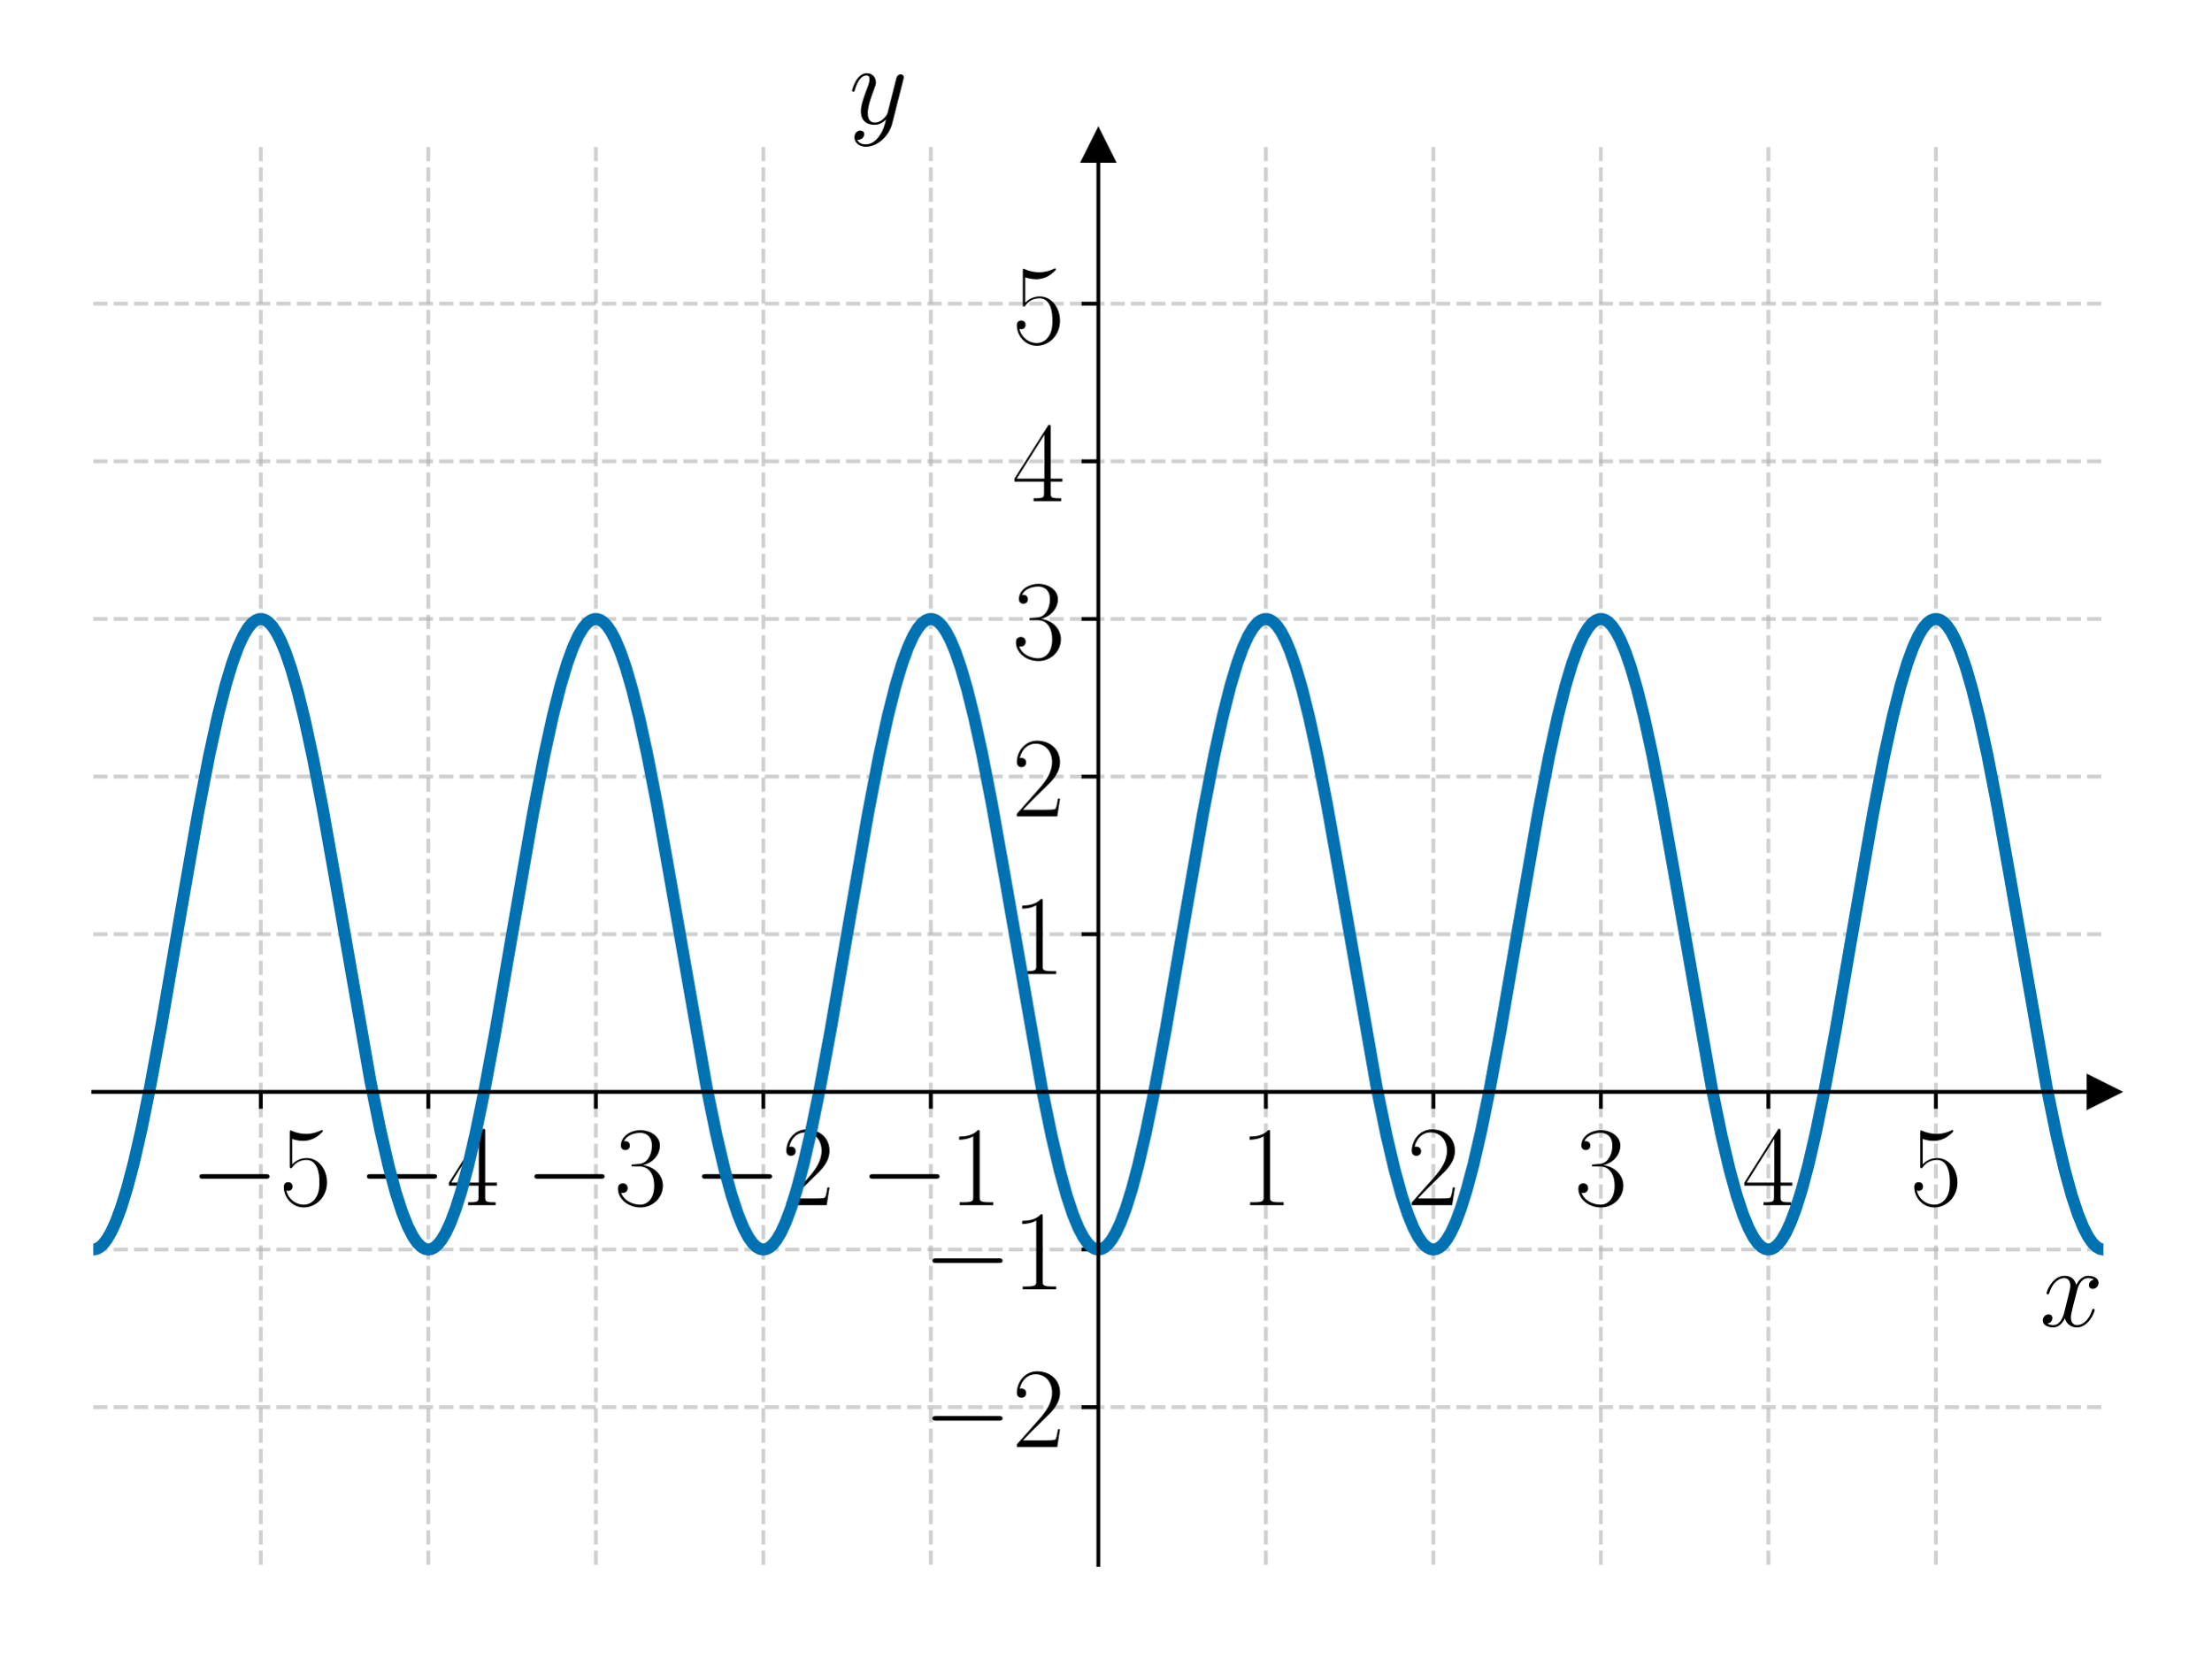
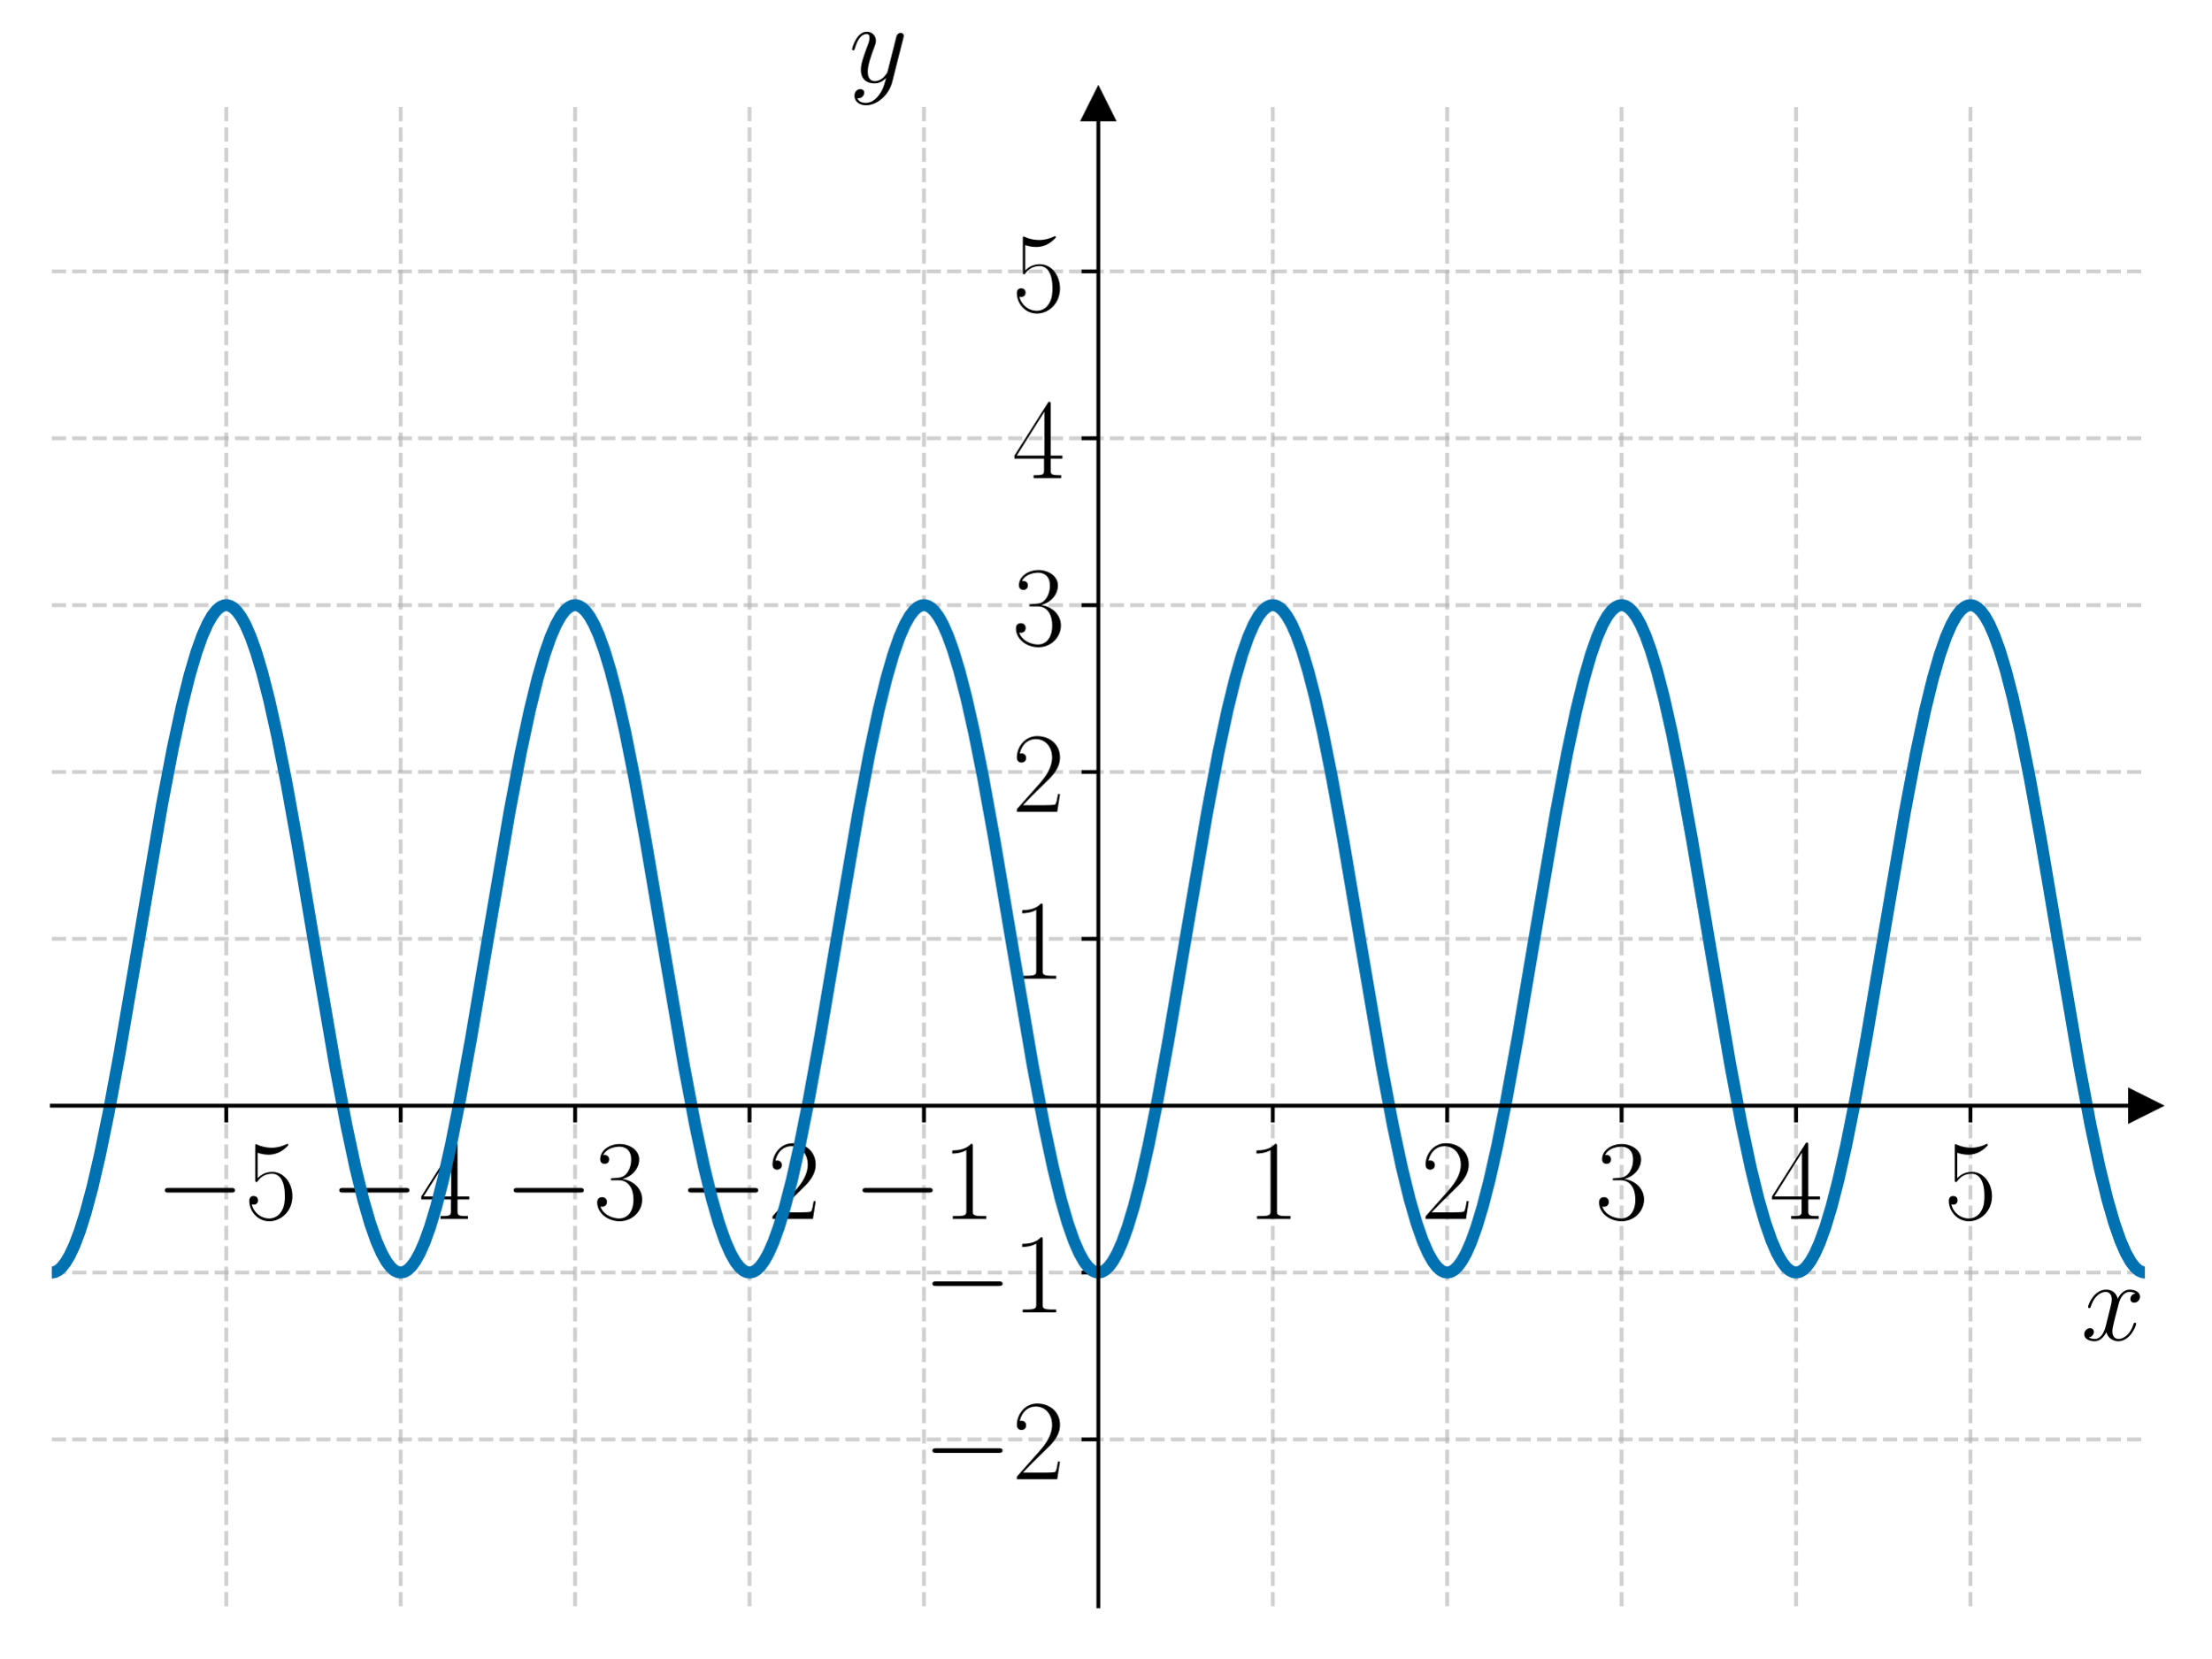
<svg xmlns="http://www.w3.org/2000/svg" xmlns:xlink="http://www.w3.org/1999/xlink" width="460.8pt" height="345.6pt" viewBox="0 0 460.8 345.6" version="1.1">
  <defs>
    <style type="text/css">*{stroke-linejoin: round; stroke-linecap: butt}</style>
  </defs>
  <g id="figure_1">
    <g id="patch_1">
      <path d="M 0 345.6  L 460.8 345.6  L 460.8 0  L 0 0  L 0 345.6  z " style="fill: none" />
    </g>
    <g id="axes_1">
      <g id="patch_2">
-         <path d="M 19.44 326.16  L 438.36 326.16  L 438.36 30.428  L 19.44 30.428  L 19.44 326.16  z " style="fill: none" />
+         <path d="M 10.8 334.8  L 447 334.8  L 447 21.788  L 10.8 21.788  L 10.8 334.8  z " style="fill: none" />
      </g>
      <g id="matplotlib.axis_1">
        <g id="xtick_1">
          <g id="line2d_1">
-             <path d="M 54.35 326.16  L 54.35 30.428  " clip-path="url(#pf8b7d1bef6)" style="fill: none; stroke-dasharray: 2.96,1.28; stroke-dashoffset: 0; stroke: #b0b0b0; stroke-opacity: 0.6; stroke-width: 0.8" />
+             <path d="M 47.15 334.8  L 47.15 21.788  " clip-path="url(#p9b6ab9b167)" style="fill: none; stroke-dasharray: 2.96,1.28; stroke-dashoffset: 0; stroke: #b0b0b0; stroke-opacity: 0.6; stroke-width: 0.8" />
          </g>
          <g id="line2d_2">
            <defs>
-               <path id="m95e0063b6a" d="M 0 0  L 0 3.5  " style="stroke: #000000; stroke-width: 0.8" />
+               <path id="m0a8a8c9615" d="M 0 0  L 0 3.5  " style="stroke: #000000; stroke-width: 0.8" />
            </defs>
            <g>
-               <use xlink:href="#m95e0063b6a" x="54.35" y="227.583" style="stroke: #000000; stroke-width: 0.8" />
+               <use xlink:href="#m0a8a8c9615" x="47.15" y="230.463" style="stroke: #000000; stroke-width: 0.8" />
            </g>
          </g>
          <g id="text_1">
-             <g transform="translate(39.56865 251.1869) scale(0.24 -0.24)">
+             <g transform="translate(32.36865 254.0669) scale(0.24 -0.24)">
              <defs>
                <path id="CMSY10-0" d="M 4218 1472  C 4326 1472 4442 1472 4442 1600  C 4442 1728 4326 1728 4218 1728  L 755 1728  C 646 1728 531 1728 531 1600  C 531 1472 646 1472 755 1472  L 4218 1472  z " transform="scale(0.015625)" />
                <path id="CMR17-35" d="M 730 3692  C 794 3666 1056 3584 1325 3584  C 1920 3584 2246 3911 2432 4100  C 2432 4157 2432 4192 2394 4192  C 2387 4192 2374 4192 2323 4163  C 2099 4058 1837 3973 1517 3973  C 1325 3973 1037 3999 723 4139  C 653 4171 640 4171 634 4171  C 602 4171 595 4164 595 4037  L 595 2203  C 595 2089 595 2057 659 2057  C 691 2057 704 2070 736 2114  C 941 2401 1222 2522 1542 2522  C 1766 2522 2246 2382 2246 1289  C 2246 1085 2246 715 2054 421  C 1894 159 1645 25 1370 25  C 947 25 518 320 403 814  C 429 807 480 795 506 795  C 589 795 749 840 749 1038  C 749 1210 627 1280 506 1280  C 358 1280 262 1190 262 1011  C 262 454 704 -128 1382 -128  C 2042 -128 2669 440 2669 1264  C 2669 2030 2170 2624 1549 2624  C 1222 2624 947 2503 730 2274  L 730 3692  z " transform="scale(0.015625)" />
              </defs>
              <use xlink:href="#CMSY10-0" transform="scale(0.996264)" />
              <use xlink:href="#CMR17-35" transform="translate(77.48747 0) scale(0.996264)" />
            </g>
          </g>
        </g>
        <g id="xtick_2">
          <g id="line2d_3">
-             <path d="M 89.26 326.16  L 89.26 30.428  " clip-path="url(#pf8b7d1bef6)" style="fill: none; stroke-dasharray: 2.96,1.28; stroke-dashoffset: 0; stroke: #b0b0b0; stroke-opacity: 0.6; stroke-width: 0.8" />
+             <path d="M 83.5 334.8  L 83.5 21.788  " clip-path="url(#p9b6ab9b167)" style="fill: none; stroke-dasharray: 2.96,1.28; stroke-dashoffset: 0; stroke: #b0b0b0; stroke-opacity: 0.6; stroke-width: 0.8" />
          </g>
          <g id="line2d_4">
            <g>
-               <use xlink:href="#m95e0063b6a" x="89.26" y="227.583" style="stroke: #000000; stroke-width: 0.8" />
+               <use xlink:href="#m0a8a8c9615" x="83.5" y="230.463" style="stroke: #000000; stroke-width: 0.8" />
            </g>
          </g>
          <g id="text_2">
-             <g transform="translate(74.47865 251.1869) scale(0.24 -0.24)">
+             <g transform="translate(68.71865 254.0669) scale(0.24 -0.24)">
              <defs>
                <path id="CMR17-34" d="M 2150 4122  C 2150 4256 2144 4256 2029 4256  L 128 1254  L 128 1088  L 1779 1088  L 1779 457  C 1779 224 1766 160 1318 160  L 1197 160  L 1197 0  C 1402 0 1747 0 1965 0  C 2182 0 2528 0 2733 0  L 2733 160  L 2611 160  C 2163 160 2150 224 2150 457  L 2150 1088  L 2803 1088  L 2803 1254  L 2150 1254  L 2150 4122  z M 1798 3703  L 1798 1254  L 256 1254  L 1798 3703  z " transform="scale(0.015625)" />
              </defs>
              <use xlink:href="#CMSY10-0" transform="scale(0.996264)" />
              <use xlink:href="#CMR17-34" transform="translate(77.48747 0) scale(0.996264)" />
            </g>
          </g>
        </g>
        <g id="xtick_3">
          <g id="line2d_5">
-             <path d="M 124.17 326.16  L 124.17 30.428  " clip-path="url(#pf8b7d1bef6)" style="fill: none; stroke-dasharray: 2.96,1.28; stroke-dashoffset: 0; stroke: #b0b0b0; stroke-opacity: 0.6; stroke-width: 0.8" />
+             <path d="M 119.85 334.8  L 119.85 21.788  " clip-path="url(#p9b6ab9b167)" style="fill: none; stroke-dasharray: 2.96,1.28; stroke-dashoffset: 0; stroke: #b0b0b0; stroke-opacity: 0.6; stroke-width: 0.8" />
          </g>
          <g id="line2d_6">
            <g>
-               <use xlink:href="#m95e0063b6a" x="124.17" y="227.583" style="stroke: #000000; stroke-width: 0.8" />
+               <use xlink:href="#m0a8a8c9615" x="119.85" y="230.463" style="stroke: #000000; stroke-width: 0.8" />
            </g>
          </g>
          <g id="text_3">
-             <g transform="translate(109.3886 251.1869) scale(0.24 -0.24)">
+             <g transform="translate(105.0686 254.0669) scale(0.24 -0.24)">
              <defs>
                <path id="CMR17-33" d="M 1414 2157  C 1984 2157 2234 1662 2234 1090  C 2234 320 1824 25 1453 25  C 1114 25 563 194 390 693  C 422 680 454 680 486 680  C 640 680 755 782 755 948  C 755 1133 614 1216 486 1216  C 378 1216 211 1165 211 926  C 211 335 787 -128 1466 -128  C 2176 -128 2720 430 2720 1085  C 2720 1707 2208 2157 1600 2227  C 2086 2328 2554 2756 2554 3329  C 2554 3820 2048 4179 1472 4179  C 890 4179 378 3829 378 3329  C 378 3110 544 3072 627 3072  C 762 3072 877 3155 877 3321  C 877 3486 762 3569 627 3569  C 602 3569 570 3569 544 3557  C 730 3959 1235 4032 1459 4032  C 1683 4032 2106 3925 2106 3320  C 2106 3143 2080 2828 1862 2550  C 1670 2304 1453 2304 1242 2284  C 1210 2284 1062 2269 1037 2269  C 992 2263 966 2257 966 2208  C 966 2163 973 2157 1101 2157  L 1414 2157  z " transform="scale(0.015625)" />
              </defs>
              <use xlink:href="#CMSY10-0" transform="scale(0.996264)" />
              <use xlink:href="#CMR17-33" transform="translate(77.48747 0) scale(0.996264)" />
            </g>
          </g>
        </g>
        <g id="xtick_4">
          <g id="line2d_7">
-             <path d="M 159.08 326.16  L 159.08 30.428  " clip-path="url(#pf8b7d1bef6)" style="fill: none; stroke-dasharray: 2.96,1.28; stroke-dashoffset: 0; stroke: #b0b0b0; stroke-opacity: 0.6; stroke-width: 0.8" />
+             <path d="M 156.2 334.8  L 156.2 21.788  " clip-path="url(#p9b6ab9b167)" style="fill: none; stroke-dasharray: 2.96,1.28; stroke-dashoffset: 0; stroke: #b0b0b0; stroke-opacity: 0.6; stroke-width: 0.8" />
          </g>
          <g id="line2d_8">
            <g>
-               <use xlink:href="#m95e0063b6a" x="159.08" y="227.583" style="stroke: #000000; stroke-width: 0.8" />
+               <use xlink:href="#m0a8a8c9615" x="156.2" y="230.463" style="stroke: #000000; stroke-width: 0.8" />
            </g>
          </g>
          <g id="text_4">
-             <g transform="translate(144.2986 251.1869) scale(0.24 -0.24)">
+             <g transform="translate(141.4186 254.0669) scale(0.24 -0.24)">
              <defs>
                <path id="CMR17-32" d="M 2669 989  L 2554 989  C 2490 536 2438 459 2413 420  C 2381 369 1920 369 1830 369  L 602 369  C 832 619 1280 1072 1824 1597  C 2214 1967 2669 2402 2669 3035  C 2669 3790 2067 4224 1395 4224  C 691 4224 262 3604 262 3030  C 262 2780 448 2748 525 2748  C 589 2748 781 2787 781 3010  C 781 3207 614 3264 525 3264  C 486 3264 448 3258 422 3245  C 544 3790 915 4058 1306 4058  C 1862 4058 2227 3617 2227 3035  C 2227 2479 1901 2000 1536 1584  L 262 146  L 262 0  L 2515 0  L 2669 989  z " transform="scale(0.015625)" />
              </defs>
              <use xlink:href="#CMSY10-0" transform="scale(0.996264)" />
              <use xlink:href="#CMR17-32" transform="translate(77.48747 0) scale(0.996264)" />
            </g>
          </g>
        </g>
        <g id="xtick_5">
          <g id="line2d_9">
-             <path d="M 193.99 326.16  L 193.99 30.428  " clip-path="url(#pf8b7d1bef6)" style="fill: none; stroke-dasharray: 2.96,1.28; stroke-dashoffset: 0; stroke: #b0b0b0; stroke-opacity: 0.6; stroke-width: 0.8" />
+             <path d="M 192.55 334.8  L 192.55 21.788  " clip-path="url(#p9b6ab9b167)" style="fill: none; stroke-dasharray: 2.96,1.28; stroke-dashoffset: 0; stroke: #b0b0b0; stroke-opacity: 0.6; stroke-width: 0.8" />
          </g>
          <g id="line2d_10">
            <g>
-               <use xlink:href="#m95e0063b6a" x="193.99" y="227.583" style="stroke: #000000; stroke-width: 0.8" />
+               <use xlink:href="#m0a8a8c9615" x="192.55" y="230.463" style="stroke: #000000; stroke-width: 0.8" />
            </g>
          </g>
          <g id="text_5">
-             <g transform="translate(179.2086 251.1869) scale(0.24 -0.24)">
+             <g transform="translate(177.7686 254.0669) scale(0.24 -0.24)">
              <defs>
                <path id="CMR17-31" d="M 1702 4058  C 1702 4192 1696 4192 1606 4192  C 1357 3916 979 3827 621 3827  C 602 3827 570 3827 563 3808  C 557 3795 557 3782 557 3648  C 755 3648 1088 3686 1344 3839  L 1344 461  C 1344 236 1331 160 781 160  L 589 160  L 589 0  C 896 0 1216 0 1523 0  C 1830 0 2150 0 2458 0  L 2458 160  L 2266 160  C 1715 160 1702 230 1702 458  L 1702 4058  z " transform="scale(0.015625)" />
              </defs>
              <use xlink:href="#CMSY10-0" transform="scale(0.996264)" />
              <use xlink:href="#CMR17-31" transform="translate(77.48747 0) scale(0.996264)" />
            </g>
          </g>
        </g>
        <g id="xtick_6">
          <g id="line2d_11">
-             <path d="M 263.81 326.16  L 263.81 30.428  " clip-path="url(#pf8b7d1bef6)" style="fill: none; stroke-dasharray: 2.96,1.28; stroke-dashoffset: 0; stroke: #b0b0b0; stroke-opacity: 0.6; stroke-width: 0.8" />
+             <path d="M 265.25 334.8  L 265.25 21.788  " clip-path="url(#p9b6ab9b167)" style="fill: none; stroke-dasharray: 2.96,1.28; stroke-dashoffset: 0; stroke: #b0b0b0; stroke-opacity: 0.6; stroke-width: 0.8" />
          </g>
          <g id="line2d_12">
            <g>
-               <use xlink:href="#m95e0063b6a" x="263.81" y="227.583" style="stroke: #000000; stroke-width: 0.8" />
+               <use xlink:href="#m0a8a8c9615" x="265.25" y="230.463" style="stroke: #000000; stroke-width: 0.8" />
            </g>
          </g>
          <g id="text_6">
-             <g transform="translate(258.3271 251.1869) scale(0.24 -0.24)">
+             <g transform="translate(259.7671 254.0669) scale(0.24 -0.24)">
              <use xlink:href="#CMR17-31" transform="scale(0.996264)" />
            </g>
          </g>
        </g>
        <g id="xtick_7">
          <g id="line2d_13">
-             <path d="M 298.72 326.16  L 298.72 30.428  " clip-path="url(#pf8b7d1bef6)" style="fill: none; stroke-dasharray: 2.96,1.28; stroke-dashoffset: 0; stroke: #b0b0b0; stroke-opacity: 0.6; stroke-width: 0.8" />
+             <path d="M 301.6 334.8  L 301.6 21.788  " clip-path="url(#p9b6ab9b167)" style="fill: none; stroke-dasharray: 2.96,1.28; stroke-dashoffset: 0; stroke: #b0b0b0; stroke-opacity: 0.6; stroke-width: 0.8" />
          </g>
          <g id="line2d_14">
            <g>
-               <use xlink:href="#m95e0063b6a" x="298.72" y="227.583" style="stroke: #000000; stroke-width: 0.8" />
+               <use xlink:href="#m0a8a8c9615" x="301.6" y="230.463" style="stroke: #000000; stroke-width: 0.8" />
            </g>
          </g>
          <g id="text_7">
-             <g transform="translate(293.2371 251.1869) scale(0.24 -0.24)">
+             <g transform="translate(296.1171 254.0669) scale(0.24 -0.24)">
              <use xlink:href="#CMR17-32" transform="scale(0.996264)" />
            </g>
          </g>
        </g>
        <g id="xtick_8">
          <g id="line2d_15">
-             <path d="M 333.63 326.16  L 333.63 30.428  " clip-path="url(#pf8b7d1bef6)" style="fill: none; stroke-dasharray: 2.96,1.28; stroke-dashoffset: 0; stroke: #b0b0b0; stroke-opacity: 0.6; stroke-width: 0.8" />
+             <path d="M 337.95 334.8  L 337.95 21.788  " clip-path="url(#p9b6ab9b167)" style="fill: none; stroke-dasharray: 2.96,1.28; stroke-dashoffset: 0; stroke: #b0b0b0; stroke-opacity: 0.6; stroke-width: 0.8" />
          </g>
          <g id="line2d_16">
            <g>
-               <use xlink:href="#m95e0063b6a" x="333.63" y="227.583" style="stroke: #000000; stroke-width: 0.8" />
+               <use xlink:href="#m0a8a8c9615" x="337.95" y="230.463" style="stroke: #000000; stroke-width: 0.8" />
            </g>
          </g>
          <g id="text_8">
-             <g transform="translate(328.1471 251.1869) scale(0.24 -0.24)">
+             <g transform="translate(332.4671 254.0669) scale(0.24 -0.24)">
              <use xlink:href="#CMR17-33" transform="scale(0.996264)" />
            </g>
          </g>
        </g>
        <g id="xtick_9">
          <g id="line2d_17">
-             <path d="M 368.54 326.16  L 368.54 30.428  " clip-path="url(#pf8b7d1bef6)" style="fill: none; stroke-dasharray: 2.96,1.28; stroke-dashoffset: 0; stroke: #b0b0b0; stroke-opacity: 0.6; stroke-width: 0.8" />
+             <path d="M 374.3 334.8  L 374.3 21.788  " clip-path="url(#p9b6ab9b167)" style="fill: none; stroke-dasharray: 2.96,1.28; stroke-dashoffset: 0; stroke: #b0b0b0; stroke-opacity: 0.6; stroke-width: 0.8" />
          </g>
          <g id="line2d_18">
            <g>
-               <use xlink:href="#m95e0063b6a" x="368.54" y="227.583" style="stroke: #000000; stroke-width: 0.8" />
+               <use xlink:href="#m0a8a8c9615" x="374.3" y="230.463" style="stroke: #000000; stroke-width: 0.8" />
            </g>
          </g>
          <g id="text_9">
-             <g transform="translate(363.0571 251.1869) scale(0.24 -0.24)">
+             <g transform="translate(368.8171 254.0669) scale(0.24 -0.24)">
              <use xlink:href="#CMR17-34" transform="scale(0.996264)" />
            </g>
          </g>
        </g>
        <g id="xtick_10">
          <g id="line2d_19">
-             <path d="M 403.45 326.16  L 403.45 30.428  " clip-path="url(#pf8b7d1bef6)" style="fill: none; stroke-dasharray: 2.96,1.28; stroke-dashoffset: 0; stroke: #b0b0b0; stroke-opacity: 0.6; stroke-width: 0.8" />
+             <path d="M 410.65 334.8  L 410.65 21.788  " clip-path="url(#p9b6ab9b167)" style="fill: none; stroke-dasharray: 2.96,1.28; stroke-dashoffset: 0; stroke: #b0b0b0; stroke-opacity: 0.6; stroke-width: 0.8" />
          </g>
          <g id="line2d_20">
            <g>
-               <use xlink:href="#m95e0063b6a" x="403.45" y="227.583" style="stroke: #000000; stroke-width: 0.8" />
+               <use xlink:href="#m0a8a8c9615" x="410.65" y="230.463" style="stroke: #000000; stroke-width: 0.8" />
            </g>
          </g>
          <g id="text_10">
-             <g transform="translate(397.9671 251.1869) scale(0.24 -0.24)">
+             <g transform="translate(405.1671 254.0669) scale(0.24 -0.24)">
              <use xlink:href="#CMR17-35" transform="scale(0.996264)" />
            </g>
          </g>
        </g>
        <g id="text_11">
-           <g transform="translate(425.0558 276.4421) scale(0.24 -0.24)">
+           <g transform="translate(433.6958 279.3221) scale(0.24 -0.24)">
            <defs>
              <path id="CMMI12-78" d="M 3034 2606  C 2829 2567 2752 2414 2752 2293  C 2752 2139 2874 2088 2963 2088  C 3155 2088 3290 2254 3290 2427  C 3290 2695 2982 2816 2714 2816  C 2323 2816 2106 2433 2048 2312  C 1901 2816 1504 2816 1389 2816  C 736 2816 390 1980 390 1839  C 390 1814 416 1782 461 1782  C 512 1782 525 1820 538 1846  C 755 2555 1184 2689 1370 2689  C 1658 2689 1715 2420 1715 2267  C 1715 2127 1677 1980 1600 1673  L 1382 798  C 1286 415 1101 64 762 64  C 730 64 570 64 435 147  C 666 192 717 383 717 460  C 717 588 621 664 499 664  C 346 664 179 530 179 326  C 179 57 480 -64 755 -64  C 1062 -64 1280 179 1414 441  C 1517 64 1837 -64 2074 -64  C 2726 -64 3072 773 3072 913  C 3072 945 3046 971 3008 971  C 2950 971 2944 939 2925 888  C 2752 326 2381 64 2093 64  C 1869 64 1747 230 1747 492  C 1747 632 1773 734 1875 1156  L 2099 2024  C 2195 2408 2413 2689 2707 2689  C 2720 2689 2899 2689 3034 2606  z " transform="scale(0.015625)" />
            </defs>
            <use xlink:href="#CMMI12-78" transform="scale(0.996264)" />
          </g>
        </g>
      </g>
      <g id="matplotlib.axis_2">
        <g id="ytick_1">
          <g id="line2d_21">
-             <path d="M 19.44 293.301  L 438.36 293.301  " clip-path="url(#pf8b7d1bef6)" style="fill: none; stroke-dasharray: 2.96,1.28; stroke-dashoffset: 0; stroke: #b0b0b0; stroke-opacity: 0.6; stroke-width: 0.8" />
+             <path d="M 10.8 300.021  L 447 300.021  " clip-path="url(#p9b6ab9b167)" style="fill: none; stroke-dasharray: 2.96,1.28; stroke-dashoffset: 0; stroke: #b0b0b0; stroke-opacity: 0.6; stroke-width: 0.8" />
          </g>
          <g id="line2d_22">
            <defs>
-               <path id="ma67b897e49" d="M 0 0  L -3.5 0  " style="stroke: #000000; stroke-width: 0.8" />
+               <path id="me941649124" d="M 0 0  L -3.5 0  " style="stroke: #000000; stroke-width: 0.8" />
            </defs>
            <g>
-               <use xlink:href="#ma67b897e49" x="228.9" y="293.301" style="stroke: #000000; stroke-width: 0.8" />
+               <use xlink:href="#me941649124" x="228.9" y="300.021" style="stroke: #000000; stroke-width: 0.8" />
            </g>
          </g>
          <g id="text_12">
-             <g transform="translate(192.3373 301.603) scale(0.24 -0.24)">
+             <g transform="translate(192.3373 308.323) scale(0.24 -0.24)">
              <use xlink:href="#CMSY10-0" transform="scale(0.996264)" />
              <use xlink:href="#CMR17-32" transform="translate(77.48747 0) scale(0.996264)" />
            </g>
          </g>
        </g>
        <g id="ytick_2">
          <g id="line2d_23">
-             <path d="M 19.44 260.442  L 438.36 260.442  " clip-path="url(#pf8b7d1bef6)" style="fill: none; stroke-dasharray: 2.96,1.28; stroke-dashoffset: 0; stroke: #b0b0b0; stroke-opacity: 0.6; stroke-width: 0.8" />
+             <path d="M 10.8 265.242  L 447 265.242  " clip-path="url(#p9b6ab9b167)" style="fill: none; stroke-dasharray: 2.96,1.28; stroke-dashoffset: 0; stroke: #b0b0b0; stroke-opacity: 0.6; stroke-width: 0.8" />
          </g>
          <g id="line2d_24">
            <g>
-               <use xlink:href="#ma67b897e49" x="228.9" y="260.442" style="stroke: #000000; stroke-width: 0.8" />
+               <use xlink:href="#me941649124" x="228.9" y="265.242" style="stroke: #000000; stroke-width: 0.8" />
            </g>
          </g>
          <g id="text_13">
-             <g transform="translate(192.3373 268.7439) scale(0.24 -0.24)">
+             <g transform="translate(192.3373 273.5439) scale(0.24 -0.24)">
              <use xlink:href="#CMSY10-0" transform="scale(0.996264)" />
              <use xlink:href="#CMR17-31" transform="translate(77.48747 0) scale(0.996264)" />
            </g>
          </g>
        </g>
        <g id="ytick_3">
          <g id="line2d_25">
-             <path d="M 19.44 194.723  L 438.36 194.723  " clip-path="url(#pf8b7d1bef6)" style="fill: none; stroke-dasharray: 2.96,1.28; stroke-dashoffset: 0; stroke: #b0b0b0; stroke-opacity: 0.6; stroke-width: 0.8" />
+             <path d="M 10.8 195.683  L 447 195.683  " clip-path="url(#p9b6ab9b167)" style="fill: none; stroke-dasharray: 2.96,1.28; stroke-dashoffset: 0; stroke: #b0b0b0; stroke-opacity: 0.6; stroke-width: 0.8" />
          </g>
          <g id="line2d_26">
            <g>
-               <use xlink:href="#ma67b897e49" x="228.9" y="194.723" style="stroke: #000000; stroke-width: 0.8" />
+               <use xlink:href="#me941649124" x="228.9" y="195.683" style="stroke: #000000; stroke-width: 0.8" />
            </g>
          </g>
          <g id="text_14">
-             <g transform="translate(210.9343 203.0256) scale(0.24 -0.24)">
+             <g transform="translate(210.9343 203.9856) scale(0.24 -0.24)">
              <use xlink:href="#CMR17-31" transform="scale(0.996264)" />
            </g>
          </g>
        </g>
        <g id="ytick_4">
          <g id="line2d_27">
-             <path d="M 19.44 161.864  L 438.36 161.864  " clip-path="url(#pf8b7d1bef6)" style="fill: none; stroke-dasharray: 2.96,1.28; stroke-dashoffset: 0; stroke: #b0b0b0; stroke-opacity: 0.6; stroke-width: 0.8" />
+             <path d="M 10.8 160.904  L 447 160.904  " clip-path="url(#p9b6ab9b167)" style="fill: none; stroke-dasharray: 2.96,1.28; stroke-dashoffset: 0; stroke: #b0b0b0; stroke-opacity: 0.6; stroke-width: 0.8" />
          </g>
          <g id="line2d_28">
            <g>
-               <use xlink:href="#ma67b897e49" x="228.9" y="161.864" style="stroke: #000000; stroke-width: 0.8" />
+               <use xlink:href="#me941649124" x="228.9" y="160.904" style="stroke: #000000; stroke-width: 0.8" />
            </g>
          </g>
          <g id="text_15">
-             <g transform="translate(210.9343 170.1664) scale(0.24 -0.24)">
+             <g transform="translate(210.9343 169.2064) scale(0.24 -0.24)">
              <use xlink:href="#CMR17-32" transform="scale(0.996264)" />
            </g>
          </g>
        </g>
        <g id="ytick_5">
          <g id="line2d_29">
-             <path d="M 19.44 129.005  L 438.36 129.005  " clip-path="url(#pf8b7d1bef6)" style="fill: none; stroke-dasharray: 2.96,1.28; stroke-dashoffset: 0; stroke: #b0b0b0; stroke-opacity: 0.6; stroke-width: 0.8" />
+             <path d="M 10.8 126.125  L 447 126.125  " clip-path="url(#p9b6ab9b167)" style="fill: none; stroke-dasharray: 2.96,1.28; stroke-dashoffset: 0; stroke: #b0b0b0; stroke-opacity: 0.6; stroke-width: 0.8" />
          </g>
          <g id="line2d_30">
            <g>
-               <use xlink:href="#ma67b897e49" x="228.9" y="129.005" style="stroke: #000000; stroke-width: 0.8" />
+               <use xlink:href="#me941649124" x="228.9" y="126.125" style="stroke: #000000; stroke-width: 0.8" />
            </g>
          </g>
          <g id="text_16">
-             <g transform="translate(210.9343 137.3073) scale(0.24 -0.24)">
+             <g transform="translate(210.9343 134.4273) scale(0.24 -0.24)">
              <use xlink:href="#CMR17-33" transform="scale(0.996264)" />
            </g>
          </g>
        </g>
        <g id="ytick_6">
          <g id="line2d_31">
-             <path d="M 19.44 96.146  L 438.36 96.146  " clip-path="url(#pf8b7d1bef6)" style="fill: none; stroke-dasharray: 2.96,1.28; stroke-dashoffset: 0; stroke: #b0b0b0; stroke-opacity: 0.6; stroke-width: 0.8" />
+             <path d="M 10.8 91.346  L 447 91.346  " clip-path="url(#p9b6ab9b167)" style="fill: none; stroke-dasharray: 2.96,1.28; stroke-dashoffset: 0; stroke: #b0b0b0; stroke-opacity: 0.6; stroke-width: 0.8" />
          </g>
          <g id="line2d_32">
            <g>
-               <use xlink:href="#ma67b897e49" x="228.9" y="96.146" style="stroke: #000000; stroke-width: 0.8" />
+               <use xlink:href="#me941649124" x="228.9" y="91.346" style="stroke: #000000; stroke-width: 0.8" />
            </g>
          </g>
          <g id="text_17">
-             <g transform="translate(210.9343 104.4481) scale(0.24 -0.24)">
+             <g transform="translate(210.9343 99.6481) scale(0.24 -0.24)">
              <use xlink:href="#CMR17-34" transform="scale(0.996264)" />
            </g>
          </g>
        </g>
        <g id="ytick_7">
          <g id="line2d_33">
-             <path d="M 19.44 63.287  L 438.36 63.287  " clip-path="url(#pf8b7d1bef6)" style="fill: none; stroke-dasharray: 2.96,1.28; stroke-dashoffset: 0; stroke: #b0b0b0; stroke-opacity: 0.6; stroke-width: 0.8" />
+             <path d="M 10.8 56.567  L 447 56.567  " clip-path="url(#p9b6ab9b167)" style="fill: none; stroke-dasharray: 2.96,1.28; stroke-dashoffset: 0; stroke: #b0b0b0; stroke-opacity: 0.6; stroke-width: 0.8" />
          </g>
          <g id="line2d_34">
            <g>
-               <use xlink:href="#ma67b897e49" x="228.9" y="63.287" style="stroke: #000000; stroke-width: 0.8" />
+               <use xlink:href="#me941649124" x="228.9" y="56.567" style="stroke: #000000; stroke-width: 0.8" />
            </g>
          </g>
          <g id="text_18">
-             <g transform="translate(210.9343 71.58894) scale(0.24 -0.24)">
+             <g transform="translate(210.9343 64.86894) scale(0.24 -0.24)">
              <use xlink:href="#CMR17-35" transform="scale(0.996264)" />
            </g>
          </g>
        </g>
        <g id="text_19">
-           <g transform="translate(176.9219 25.77682) scale(0.24 -0.24)">
+           <g transform="translate(176.9219 17.13682) scale(0.24 -0.24)">
            <defs>
              <path id="CMMI12-79" d="M 1683 -700  C 1510 -939 1261 -1152 947 -1152  C 870 -1152 563 -1152 467 -889  C 486 -895 518 -895 531 -895  C 723 -895 851 -729 851 -582  C 851 -435 730 -384 634 -384  C 531 -384 307 -458 307 -759  C 307 -1071 582 -1286 947 -1286  C 1587 -1286 2234 -700 2413 6  L 3040 2485  C 3046 2517 3059 2556 3059 2594  C 3059 2689 2982 2753 2886 2753  C 2829 2753 2694 2727 2643 2535  L 2170 658  C 2138 543 2138 530 2086 460  C 1958 281 1747 64 1440 64  C 1082 64 1050 415 1050 588  C 1050 952 1222 1443 1395 1903  C 1466 2088 1504 2178 1504 2305  C 1504 2574 1312 2816 998 2816  C 410 2816 173 1890 173 1839  C 173 1814 198 1782 243 1782  C 301 1782 307 1807 333 1897  C 486 2433 730 2689 979 2689  C 1037 2689 1146 2689 1146 2478  C 1146 2312 1075 2127 979 1884  C 666 1047 666 837 666 683  C 666 77 1101 -64 1421 -64  C 1606 -64 1837 -6 2061 230  L 2067 224  C 1971 -147 1907 -392 1683 -700  z " transform="scale(0.015625)" />
            </defs>
            <use xlink:href="#CMMI12-79" transform="scale(0.996264)" />
          </g>
        </g>
      </g>
      <g id="line2d_35">
        <defs>
-           <path id="m30a443dfec" d="M 3 0  L -3 -3  L -3 3  z " style="stroke: #000000; stroke-linejoin: miter" />
+           <path id="m826a3f049f" d="M 3 0  L -3 -3  L -3 3  z " style="stroke: #000000; stroke-linejoin: miter" />
        </defs>
        <g>
-           <use xlink:href="#m30a443dfec" x="438.36" y="227.583" style="stroke: #000000; stroke-linejoin: miter" />
+           <use xlink:href="#m826a3f049f" x="447" y="230.463" style="stroke: #000000; stroke-linejoin: miter" />
        </g>
      </g>
      <g id="line2d_36">
        <defs>
-           <path id="me367da7cbd" d="M 0 -3  L -3 3  L 3 3  z " style="stroke: #000000; stroke-linejoin: miter" />
+           <path id="m24e124eba0" d="M 0 -3  L -3 3  L 3 3  z " style="stroke: #000000; stroke-linejoin: miter" />
        </defs>
        <g>
-           <use xlink:href="#me367da7cbd" x="228.9" y="30.428" style="stroke: #000000; stroke-linejoin: miter" />
+           <use xlink:href="#m24e124eba0" x="228.9" y="21.788" style="stroke: #000000; stroke-linejoin: miter" />
        </g>
      </g>
      <g id="line2d_37">
-         <path d="M 19.44 260.442  L 20.079 260.333  L 20.744 259.99  L 21.46 259.359  L 22.253 258.348  L 23.148 256.817  L 24.145 254.638  L 25.244 251.678  L 26.497 247.627  L 27.904 242.283  L 29.489 235.351  L 31.356 226.143  L 33.657 213.602  L 37.314 192.248  L 41.303 169.334  L 43.578 157.537  L 45.42 149.11  L 47.005 142.847  L 48.386 138.246  L 49.613 134.886  L 50.713 132.494  L 51.684 130.887  L 52.554 129.862  L 53.321 129.287  L 54.011 129.036  L 54.65 129.029  L 55.29 129.24  L 55.98 129.711  L 56.722 130.496  L 57.565 131.737  L 58.486 133.505  L 59.534 136.029  L 60.711 139.48  L 62.015 144.028  L 63.498 150.044  L 65.211 157.975  L 67.231 168.43  L 69.89 183.456  L 77.178 225.276  L 79.249 235.529  L 80.988 243.058  L 82.497 248.64  L 83.826 252.74  L 85.003 255.677  L 86.051 257.72  L 86.971 259.053  L 87.79 259.867  L 88.531 260.3  L 89.196 260.441  L 89.835 260.354  L 90.5 260.033  L 91.216 259.426  L 92.009 258.441  L 92.878 256.989  L 93.85 254.915  L 94.949 252.014  L 96.177 248.116  L 97.558 242.956  L 99.117 236.236  L 100.933 227.397  L 103.158 215.405  L 106.456 196.254  L 111.11 169.404  L 113.386 157.6  L 115.227 149.164  L 116.812 142.893  L 118.193 138.285  L 119.42 134.918  L 120.52 132.519  L 121.492 130.905  L 122.361 129.874  L 123.128 129.294  L 123.818 129.038  L 124.458 129.027  L 125.097 129.234  L 125.787 129.7  L 126.529 130.48  L 127.347 131.673  L 128.268 133.423  L 129.29 135.86  L 130.441 139.195  L 131.745 143.693  L 133.203 149.547  L 134.89 157.288  L 136.885 167.532  L 139.467 182.044  L 147.266 226.673  L 149.287 236.529  L 150.974 243.719  L 152.457 249.111  L 153.761 253.057  L 154.912 255.873  L 155.935 257.827  L 156.855 259.129  L 157.674 259.916  L 158.39 260.315  L 159.054 260.442  L 159.694 260.341  L 160.359 260.007  L 161.074 259.386  L 161.867 258.385  L 162.737 256.916  L 163.708 254.823  L 164.808 251.903  L 166.035 247.984  L 167.416 242.801  L 169.001 235.943  L 170.842 226.937  L 173.118 214.614  L 176.57 194.515  L 180.917 169.474  L 183.193 157.662  L 185.034 149.219  L 186.619 142.939  L 188 138.324  L 189.228 134.949  L 190.327 132.543  L 191.299 130.923  L 192.168 129.886  L 192.935 129.301  L 193.626 129.04  L 194.265 129.025  L 194.904 129.227  L 195.595 129.689  L 196.336 130.464  L 197.154 131.652  L 198.075 133.396  L 199.098 135.826  L 200.248 139.155  L 201.552 143.645  L 203.01 149.492  L 204.698 157.226  L 206.692 167.464  L 209.275 181.97  L 217.125 226.871  L 219.145 236.703  L 220.833 243.87  L 222.316 249.238  L 223.62 253.161  L 224.77 255.956  L 225.793 257.89  L 226.688 259.144  L 227.506 259.926  L 228.222 260.32  L 228.887 260.442  L 229.526 260.337  L 230.191 259.998  L 230.907 259.372  L 231.7 258.366  L 232.569 256.891  L 233.541 254.793  L 234.641 251.866  L 235.868 247.939  L 237.249 242.75  L 238.834 235.884  L 240.675 226.871  L 242.951 214.542  L 246.403 194.44  L 250.724 169.543  L 253 157.724  L 254.841 149.274  L 256.427 142.986  L 257.807 138.362  L 259.035 134.98  L 260.134 132.568  L 261.106 130.941  L 261.975 129.899  L 262.742 129.308  L 263.433 129.043  L 264.098 129.027  L 264.737 129.234  L 265.427 129.7  L 266.169 130.48  L 266.987 131.673  L 267.908 133.423  L 268.93 135.86  L 270.081 139.195  L 271.385 143.693  L 272.843 149.547  L 274.53 157.288  L 276.525 167.532  L 279.107 182.044  L 286.906 226.673  L 288.927 236.529  L 290.614 243.719  L 292.097 249.111  L 293.401 253.057  L 294.552 255.873  L 295.575 257.827  L 296.495 259.129  L 297.314 259.916  L 298.03 260.315  L 298.694 260.442  L 299.334 260.341  L 299.999 260.007  L 300.714 259.386  L 301.507 258.385  L 302.377 256.916  L 303.348 254.823  L 304.448 251.903  L 305.675 247.984  L 307.056 242.801  L 308.641 235.943  L 310.482 226.937  L 312.758 214.614  L 316.21 194.515  L 320.557 169.474  L 322.833 157.662  L 324.674 149.219  L 326.259 142.939  L 327.64 138.324  L 328.868 134.949  L 329.967 132.543  L 330.939 130.923  L 331.808 129.886  L 332.575 129.301  L 333.266 129.04  L 333.905 129.025  L 334.544 129.227  L 335.235 129.689  L 335.976 130.464  L 336.794 131.652  L 337.715 133.396  L 338.738 135.826  L 339.888 139.155  L 341.192 143.645  L 342.65 149.492  L 344.338 157.226  L 346.332 167.464  L 348.915 181.97  L 356.765 226.871  L 358.785 236.703  L 360.473 243.87  L 361.956 249.238  L 363.26 253.161  L 364.41 255.956  L 365.433 257.89  L 366.328 259.144  L 367.146 259.926  L 367.862 260.32  L 368.527 260.442  L 369.166 260.337  L 369.831 259.998  L 370.547 259.372  L 371.34 258.366  L 372.209 256.891  L 373.181 254.793  L 374.281 251.866  L 375.508 247.939  L 376.889 242.75  L 378.474 235.884  L 380.315 226.871  L 382.591 214.542  L 386.043 194.44  L 390.364 169.543  L 392.64 157.724  L 394.481 149.274  L 396.067 142.986  L 397.447 138.362  L 398.675 134.98  L 399.774 132.568  L 400.746 130.941  L 401.615 129.899  L 402.382 129.308  L 403.073 129.043  L 403.738 129.027  L 404.377 129.234  L 405.067 129.7  L 405.809 130.48  L 406.627 131.673  L 407.548 133.423  L 408.57 135.86  L 409.721 139.195  L 411.025 143.693  L 412.483 149.547  L 414.17 157.288  L 416.165 167.532  L 418.747 182.044  L 426.546 226.673  L 428.567 236.529  L 430.254 243.719  L 431.737 249.111  L 433.041 253.057  L 434.192 255.873  L 435.215 257.827  L 436.135 259.129  L 436.954 259.916  L 437.67 260.315  L 438.334 260.442  L 438.36 260.442  L 438.36 260.442  " clip-path="url(#pf8b7d1bef6)" style="fill: none; stroke: #0072b2; stroke-width: 2.5; stroke-linecap: square" />
+         <path d="M 10.8 265.242  L 11.466 265.127  L 12.131 264.782  L 12.85 264.153  L 13.649 263.144  L 14.528 261.663  L 15.513 259.551  L 16.631 256.595  L 17.882 252.613  L 19.267 247.435  L 20.838 240.668  L 22.648 231.851  L 24.858 219.914  L 27.92 202.017  L 33.724 167.927  L 36.014 155.929  L 37.878 147.29  L 39.502 140.775  L 40.913 135.988  L 42.164 132.483  L 43.283 129.974  L 44.268 128.272  L 45.146 127.165  L 45.945 126.502  L 46.664 126.186  L 47.33 126.133  L 47.995 126.311  L 48.688 126.738  L 49.433 127.475  L 50.258 128.62  L 51.19 130.323  L 52.229 132.719  L 53.374 135.947  L 54.652 140.239  L 56.089 145.873  L 57.74 153.282  L 59.657 162.957  L 62.027 176.123  L 65.834 198.744  L 69.855 222.224  L 72.198 234.612  L 74.088 243.47  L 75.712 250.072  L 77.15 255.027  L 78.428 258.665  L 79.546 261.22  L 80.558 263.005  L 81.437 264.139  L 82.235 264.827  L 82.954 265.164  L 83.62 265.238  L 84.285 265.081  L 84.978 264.675  L 85.723 263.962  L 86.549 262.841  L 87.454 261.22  L 88.466 258.934  L 89.61 255.765  L 90.888 251.536  L 92.326 245.966  L 93.95 238.748  L 95.841 229.289  L 98.184 216.354  L 101.752 195.223  L 106.171 169.328  L 108.514 156.92  L 110.405 148.042  L 112.029 141.42  L 113.467 136.445  L 114.745 132.787  L 115.89 130.16  L 116.901 128.372  L 117.78 127.235  L 118.579 126.545  L 119.298 126.204  L 119.963 126.128  L 120.629 126.283  L 121.321 126.686  L 122.067 127.397  L 122.892 128.515  L 123.797 130.133  L 124.809 132.416  L 125.954 135.581  L 127.232 139.807  L 128.67 145.373  L 130.294 152.588  L 132.184 162.042  L 134.527 174.974  L 138.095 196.104  L 142.515 222.002  L 144.858 234.413  L 146.748 243.295  L 148.372 249.922  L 149.81 254.901  L 151.088 258.563  L 152.233 261.193  L 153.245 262.985  L 154.15 264.153  L 154.949 264.835  L 155.667 265.168  L 156.333 265.237  L 156.999 265.076  L 157.691 264.665  L 158.437 263.946  L 159.262 262.82  L 160.167 261.193  L 161.179 258.901  L 162.324 255.725  L 163.602 251.488  L 165.04 245.911  L 166.664 238.685  L 168.554 229.219  L 170.897 216.278  L 174.465 195.143  L 178.858 169.402  L 181.201 156.987  L 183.091 148.101  L 184.716 141.47  L 186.153 136.487  L 187.431 132.821  L 188.576 130.187  L 189.588 128.392  L 190.493 127.221  L 191.292 126.536  L 192.011 126.201  L 192.676 126.129  L 193.342 126.288  L 194.034 126.697  L 194.78 127.413  L 195.605 128.536  L 196.51 130.16  L 197.522 132.449  L 198.667 135.622  L 199.945 139.855  L 201.383 145.428  L 203.007 152.65  L 204.897 162.112  L 207.24 175.051  L 210.808 196.184  L 215.201 221.927  L 217.544 234.347  L 219.461 243.354  L 221.086 249.972  L 222.523 254.943  L 223.801 258.597  L 224.92 261.166  L 225.931 262.965  L 226.837 264.139  L 227.635 264.827  L 228.354 265.164  L 229.02 265.238  L 229.685 265.081  L 230.378 264.675  L 231.123 263.962  L 231.949 262.841  L 232.854 261.22  L 233.866 258.934  L 235.01 255.765  L 236.288 251.536  L 237.726 245.966  L 239.35 238.748  L 241.241 229.289  L 243.584 216.354  L 247.152 195.223  L 251.571 169.328  L 253.914 156.92  L 255.805 148.042  L 257.429 141.42  L 258.867 136.445  L 260.145 132.787  L 261.29 130.16  L 262.301 128.372  L 263.18 127.235  L 263.979 126.545  L 264.698 126.204  L 265.363 126.128  L 266.029 126.283  L 266.721 126.686  L 267.467 127.397  L 268.292 128.515  L 269.197 130.133  L 270.209 132.416  L 271.354 135.581  L 272.632 139.807  L 274.07 145.373  L 275.694 152.588  L 277.584 162.042  L 279.927 174.974  L 283.495 196.104  L 287.915 222.002  L 290.258 234.413  L 292.148 243.295  L 293.772 249.922  L 295.21 254.901  L 296.488 258.563  L 297.633 261.193  L 298.645 262.985  L 299.55 264.153  L 300.349 264.835  L 301.067 265.168  L 301.733 265.237  L 302.399 265.076  L 303.091 264.665  L 303.837 263.946  L 304.662 262.82  L 305.567 261.193  L 306.579 258.901  L 307.724 255.725  L 309.002 251.488  L 310.44 245.911  L 312.064 238.685  L 313.954 229.219  L 316.297 216.278  L 319.865 195.143  L 324.258 169.402  L 326.601 156.987  L 328.491 148.101  L 330.116 141.47  L 331.553 136.487  L 332.831 132.821  L 333.976 130.187  L 334.988 128.392  L 335.893 127.221  L 336.692 126.536  L 337.411 126.201  L 338.076 126.129  L 338.742 126.288  L 339.434 126.697  L 340.18 127.413  L 341.005 128.536  L 341.91 130.16  L 342.922 132.449  L 344.067 135.622  L 345.345 139.855  L 346.783 145.428  L 348.407 152.65  L 350.297 162.112  L 352.64 175.051  L 356.208 196.184  L 360.601 221.927  L 362.944 234.347  L 364.861 243.354  L 366.486 249.972  L 367.923 254.943  L 369.201 258.597  L 370.32 261.166  L 371.331 262.965  L 372.237 264.139  L 373.035 264.827  L 373.754 265.164  L 374.42 265.238  L 375.085 265.081  L 375.778 264.675  L 376.523 263.962  L 377.349 262.841  L 378.254 261.22  L 379.266 258.934  L 380.41 255.765  L 381.688 251.536  L 383.126 245.966  L 384.75 238.748  L 386.641 229.289  L 388.984 216.354  L 392.552 195.223  L 396.971 169.328  L 399.314 156.92  L 401.205 148.042  L 402.829 141.42  L 404.267 136.445  L 405.545 132.787  L 406.69 130.16  L 407.701 128.372  L 408.58 127.235  L 409.379 126.545  L 410.098 126.204  L 410.763 126.128  L 411.429 126.283  L 412.121 126.686  L 412.867 127.397  L 413.692 128.515  L 414.597 130.133  L 415.609 132.416  L 416.754 135.581  L 418.032 139.807  L 419.47 145.373  L 421.094 152.588  L 422.984 162.042  L 425.327 174.974  L 428.895 196.104  L 433.315 222.002  L 435.658 234.413  L 437.548 243.295  L 439.172 249.922  L 440.61 254.901  L 441.888 258.563  L 443.033 261.193  L 444.045 262.985  L 444.95 264.153  L 445.749 264.835  L 446.467 265.168  L 447 265.242  L 447 265.242  " clip-path="url(#p9b6ab9b167)" style="fill: none; stroke: #0072b2; stroke-width: 2.5; stroke-linecap: square" />
      </g>
      <g id="patch_3">
-         <path d="M 228.9 326.16  L 228.9 30.428  " style="fill: none; stroke: #000000; stroke-width: 0.8; stroke-linejoin: miter; stroke-linecap: square" />
+         <path d="M 228.9 334.8  L 228.9 21.788  " style="fill: none; stroke: #000000; stroke-width: 0.8; stroke-linejoin: miter; stroke-linecap: square" />
      </g>
      <g id="patch_4">
-         <path d="M 438.36 326.16  L 438.36 30.428  " style="fill: none" />
+         <path d="M 447 334.8  L 447 21.788  " style="fill: none" />
      </g>
      <g id="patch_5">
-         <path d="M 19.44 227.583  L 438.36 227.583  " style="fill: none; stroke: #000000; stroke-width: 0.8; stroke-linejoin: miter; stroke-linecap: square" />
+         <path d="M 10.8 230.463  L 447 230.463  " style="fill: none; stroke: #000000; stroke-width: 0.8; stroke-linejoin: miter; stroke-linecap: square" />
      </g>
      <g id="patch_6">
-         <path d="M 19.44 30.428  L 438.36 30.428  " style="fill: none" />
+         <path d="M 10.8 21.788  L 447 21.788  " style="fill: none" />
      </g>
    </g>
  </g>
  <defs>
-     <clipPath id="pf8b7d1bef6">
-       <rect x="19.44" y="30.428" width="418.92" height="295.732" />
+     <clipPath id="p9b6ab9b167">
+       <rect x="10.8" y="21.788" width="436.2" height="313.012" />
    </clipPath>
  </defs>
</svg>
